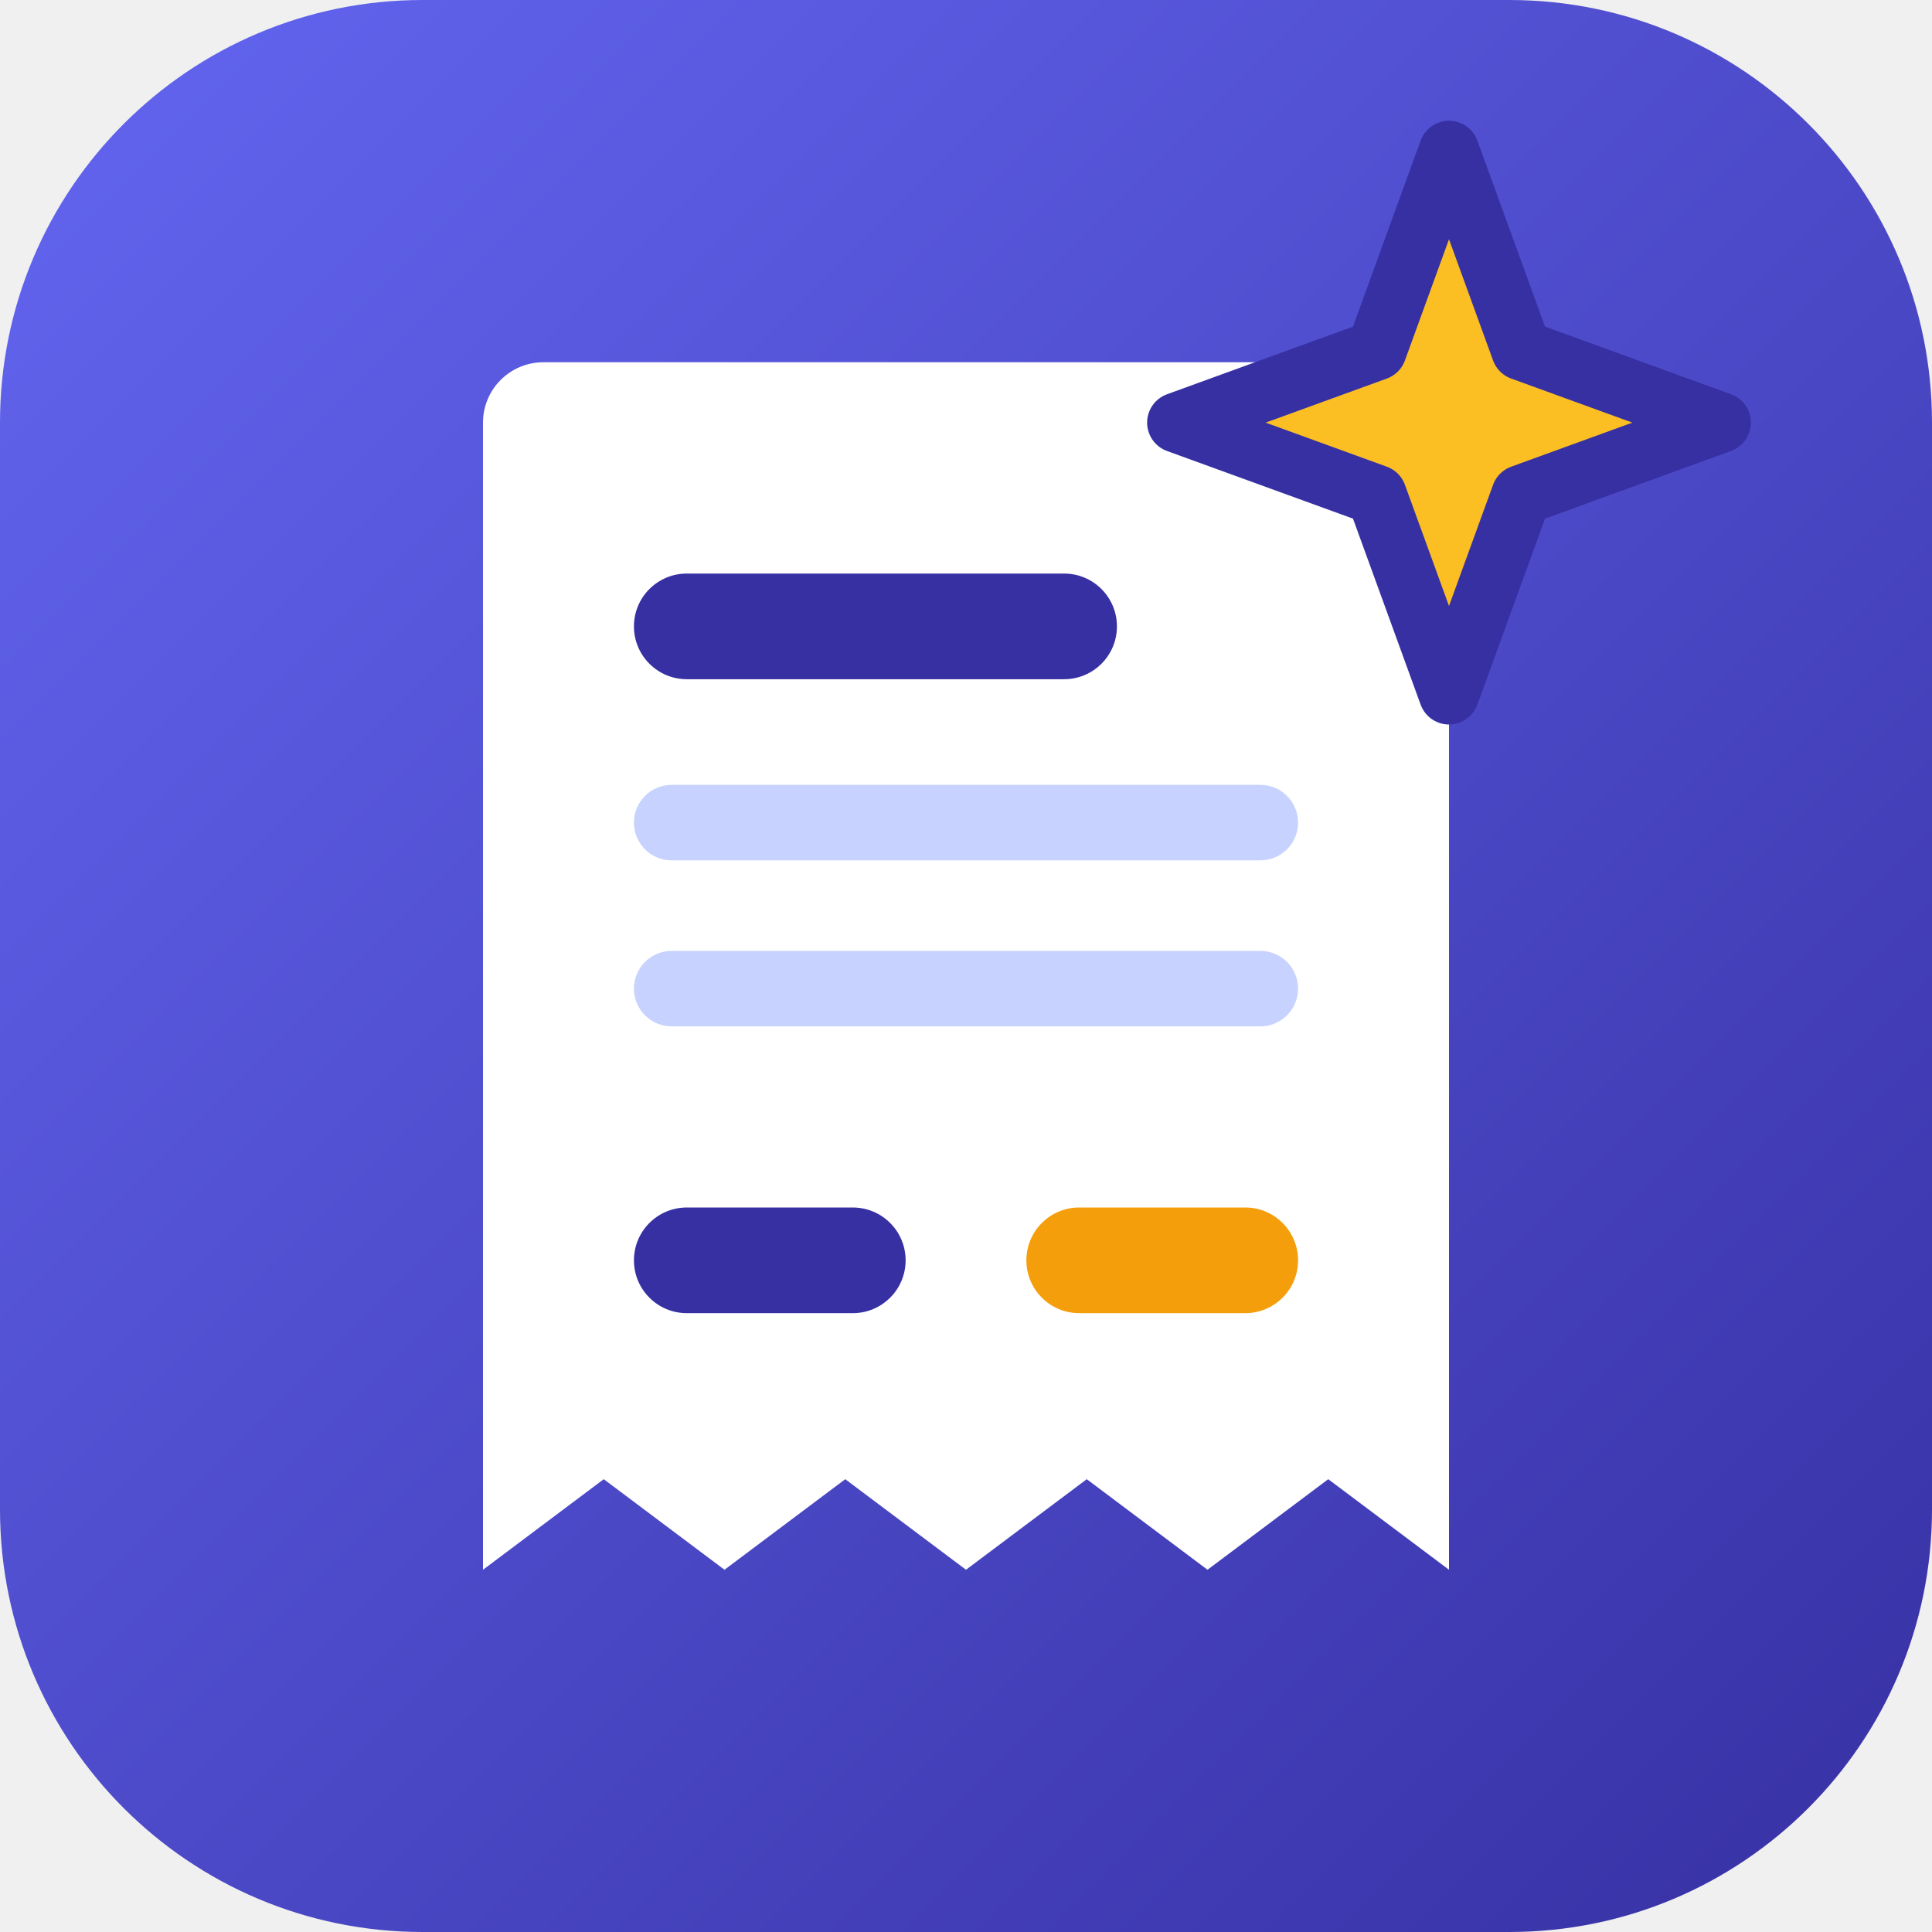
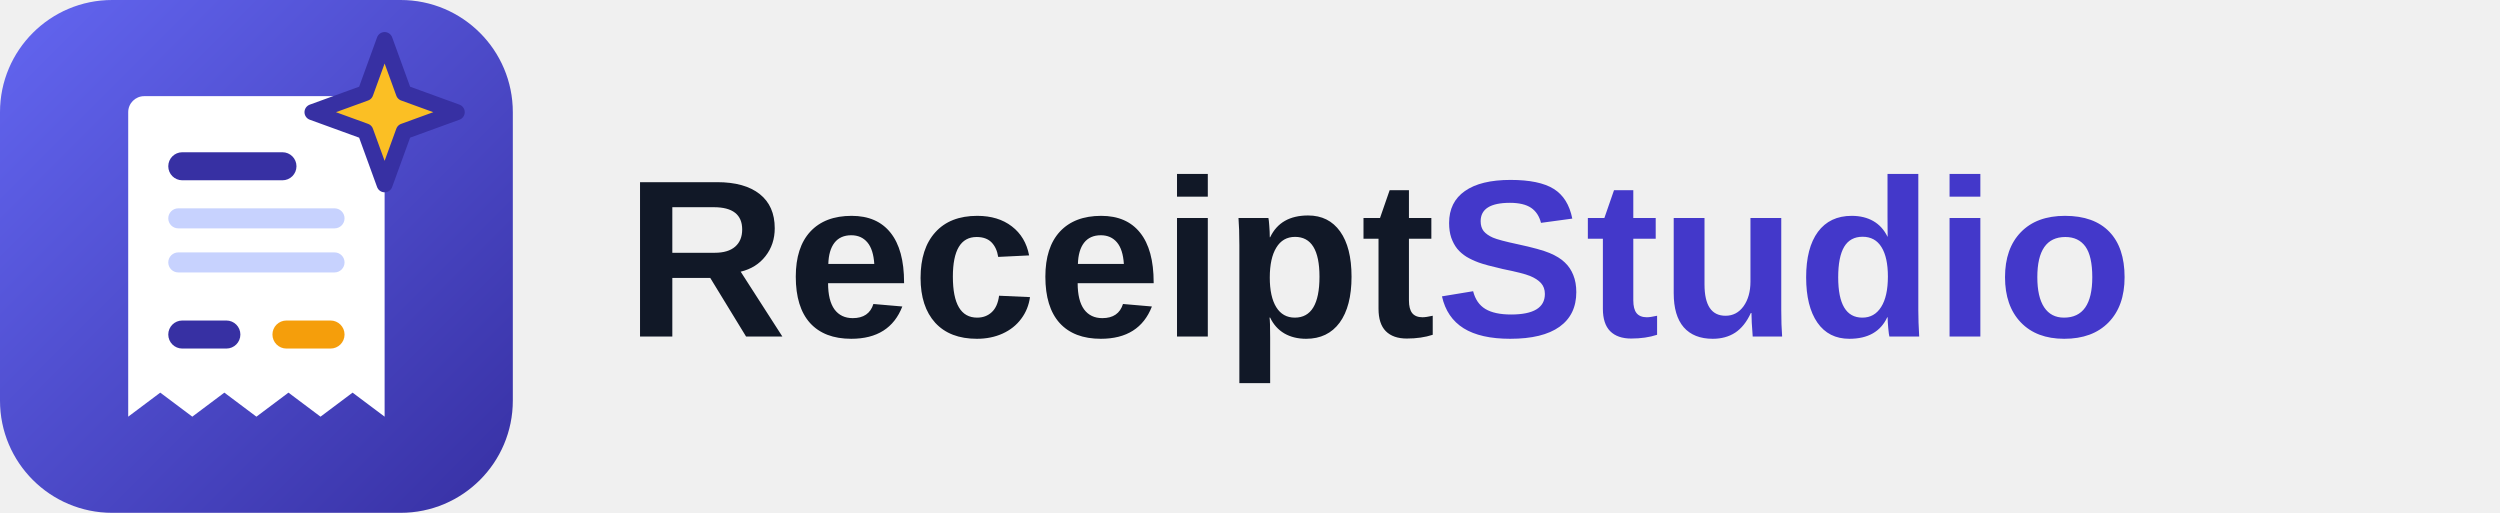
- <svg xmlns="http://www.w3.org/2000/svg" viewBox="0 0 64 64" width="64" height="64">
+ <svg xmlns="http://www.w3.org/2000/svg" viewBox="0 0 312 64" width="312" height="64">
  <defs>
    <linearGradient id="rs-bg" x1="0" y1="0" x2="1" y2="1">
      <stop offset="0" stop-color="#6366F1" />
      <stop offset="1" stop-color="#3730A3" />
    </linearGradient>
  </defs>
  <rect width="64" height="64" rx="14" fill="url(#rs-bg)" />
  <path d="M18 12H46a2 2 0 0 1 2 2V52L44 49L40 52L36 49L32 52L28 49L24 52L20 49L16 52V14a2 2 0 0 1 2-2Z" fill="#FFFFFF" />
  <rect x="21" y="19" width="16" height="3.5" rx="1.75" fill="#3730A3" />
  <rect x="21" y="26" width="22" height="2.5" rx="1.25" fill="#C7D2FE" />
  <rect x="21" y="31.5" width="22" height="2.5" rx="1.25" fill="#C7D2FE" />
  <rect x="21" y="40" width="9" height="3.5" rx="1.75" fill="#3730A3" />
  <rect x="34" y="40" width="9" height="3.5" rx="1.75" fill="#F59E0B" />
  <path d="M48 5L50.4 11.6L57 14L50.4 16.4L48 23L45.6 16.4L39 14L45.6 11.6Z" fill="#FBBF24" stroke="#3730A3" stroke-width="2" stroke-linejoin="round" />
+   <text x="78" y="42" font-family="Poppins, 'Geist Variable', 'Segoe UI', Arial, sans-serif" font-size="28" font-weight="700" fill="#111827">Receipt<tspan fill="#4338CA"> Studio</tspan>
+   </text>
</svg>
